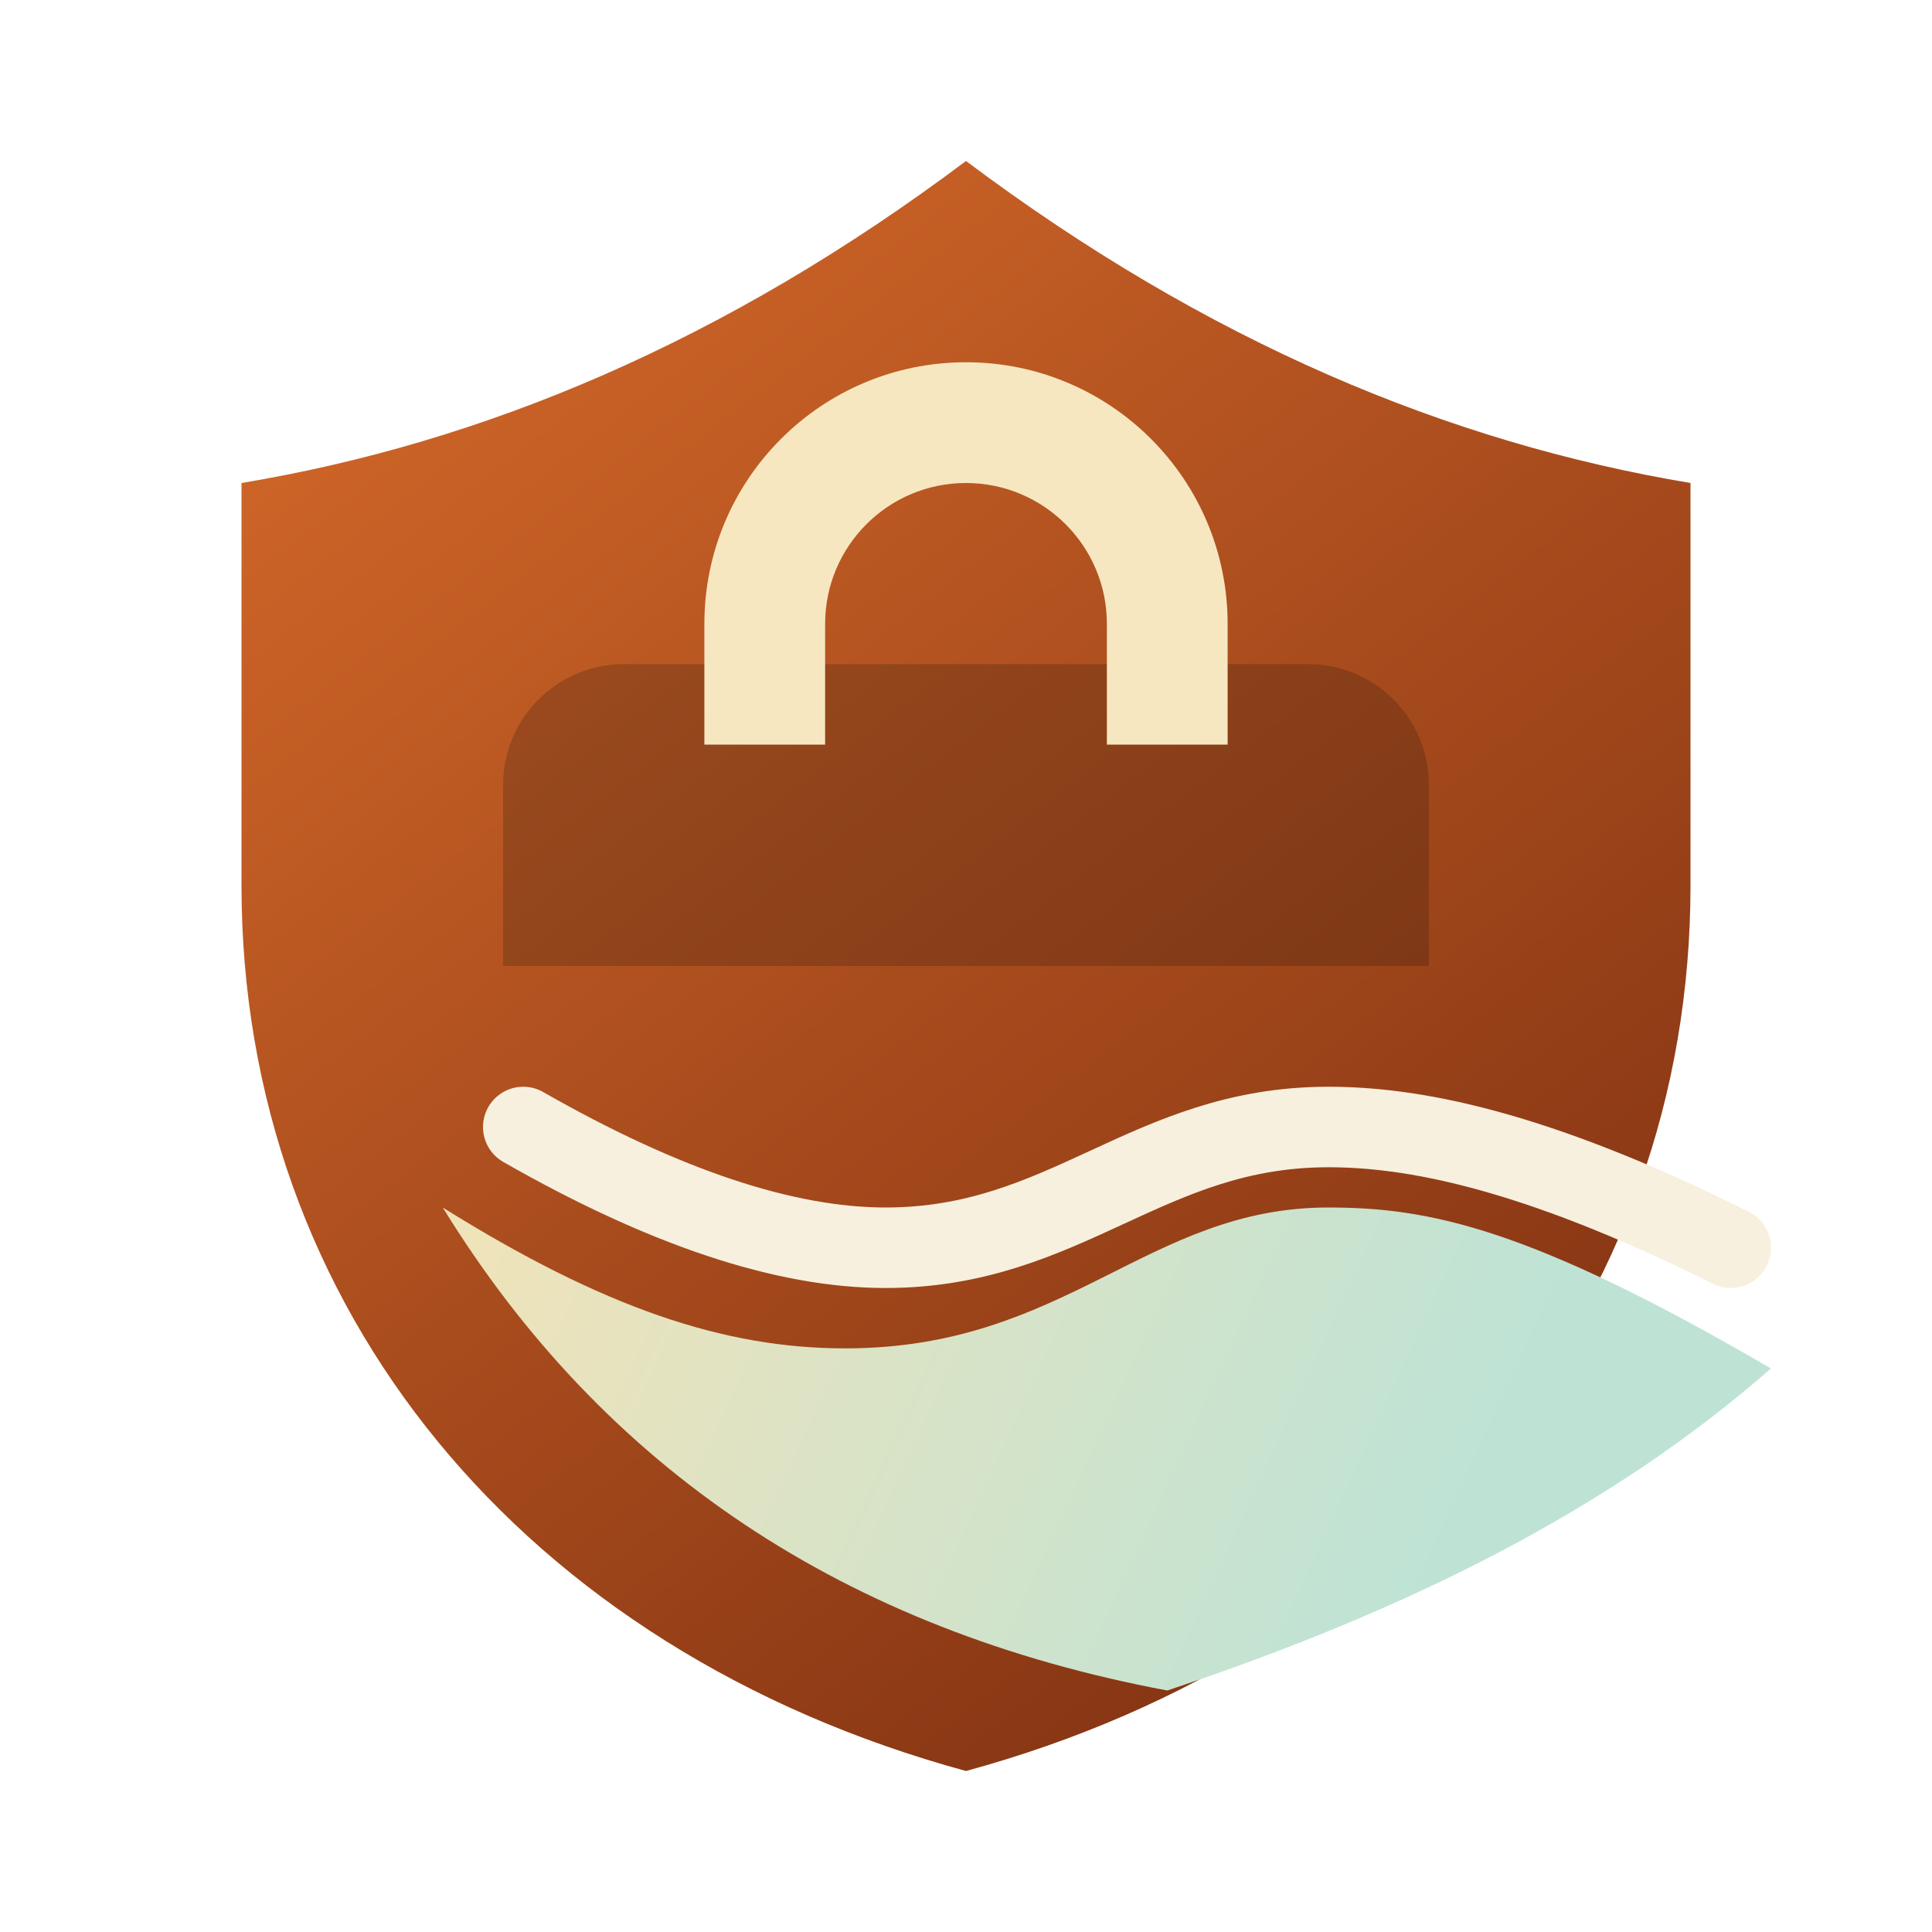
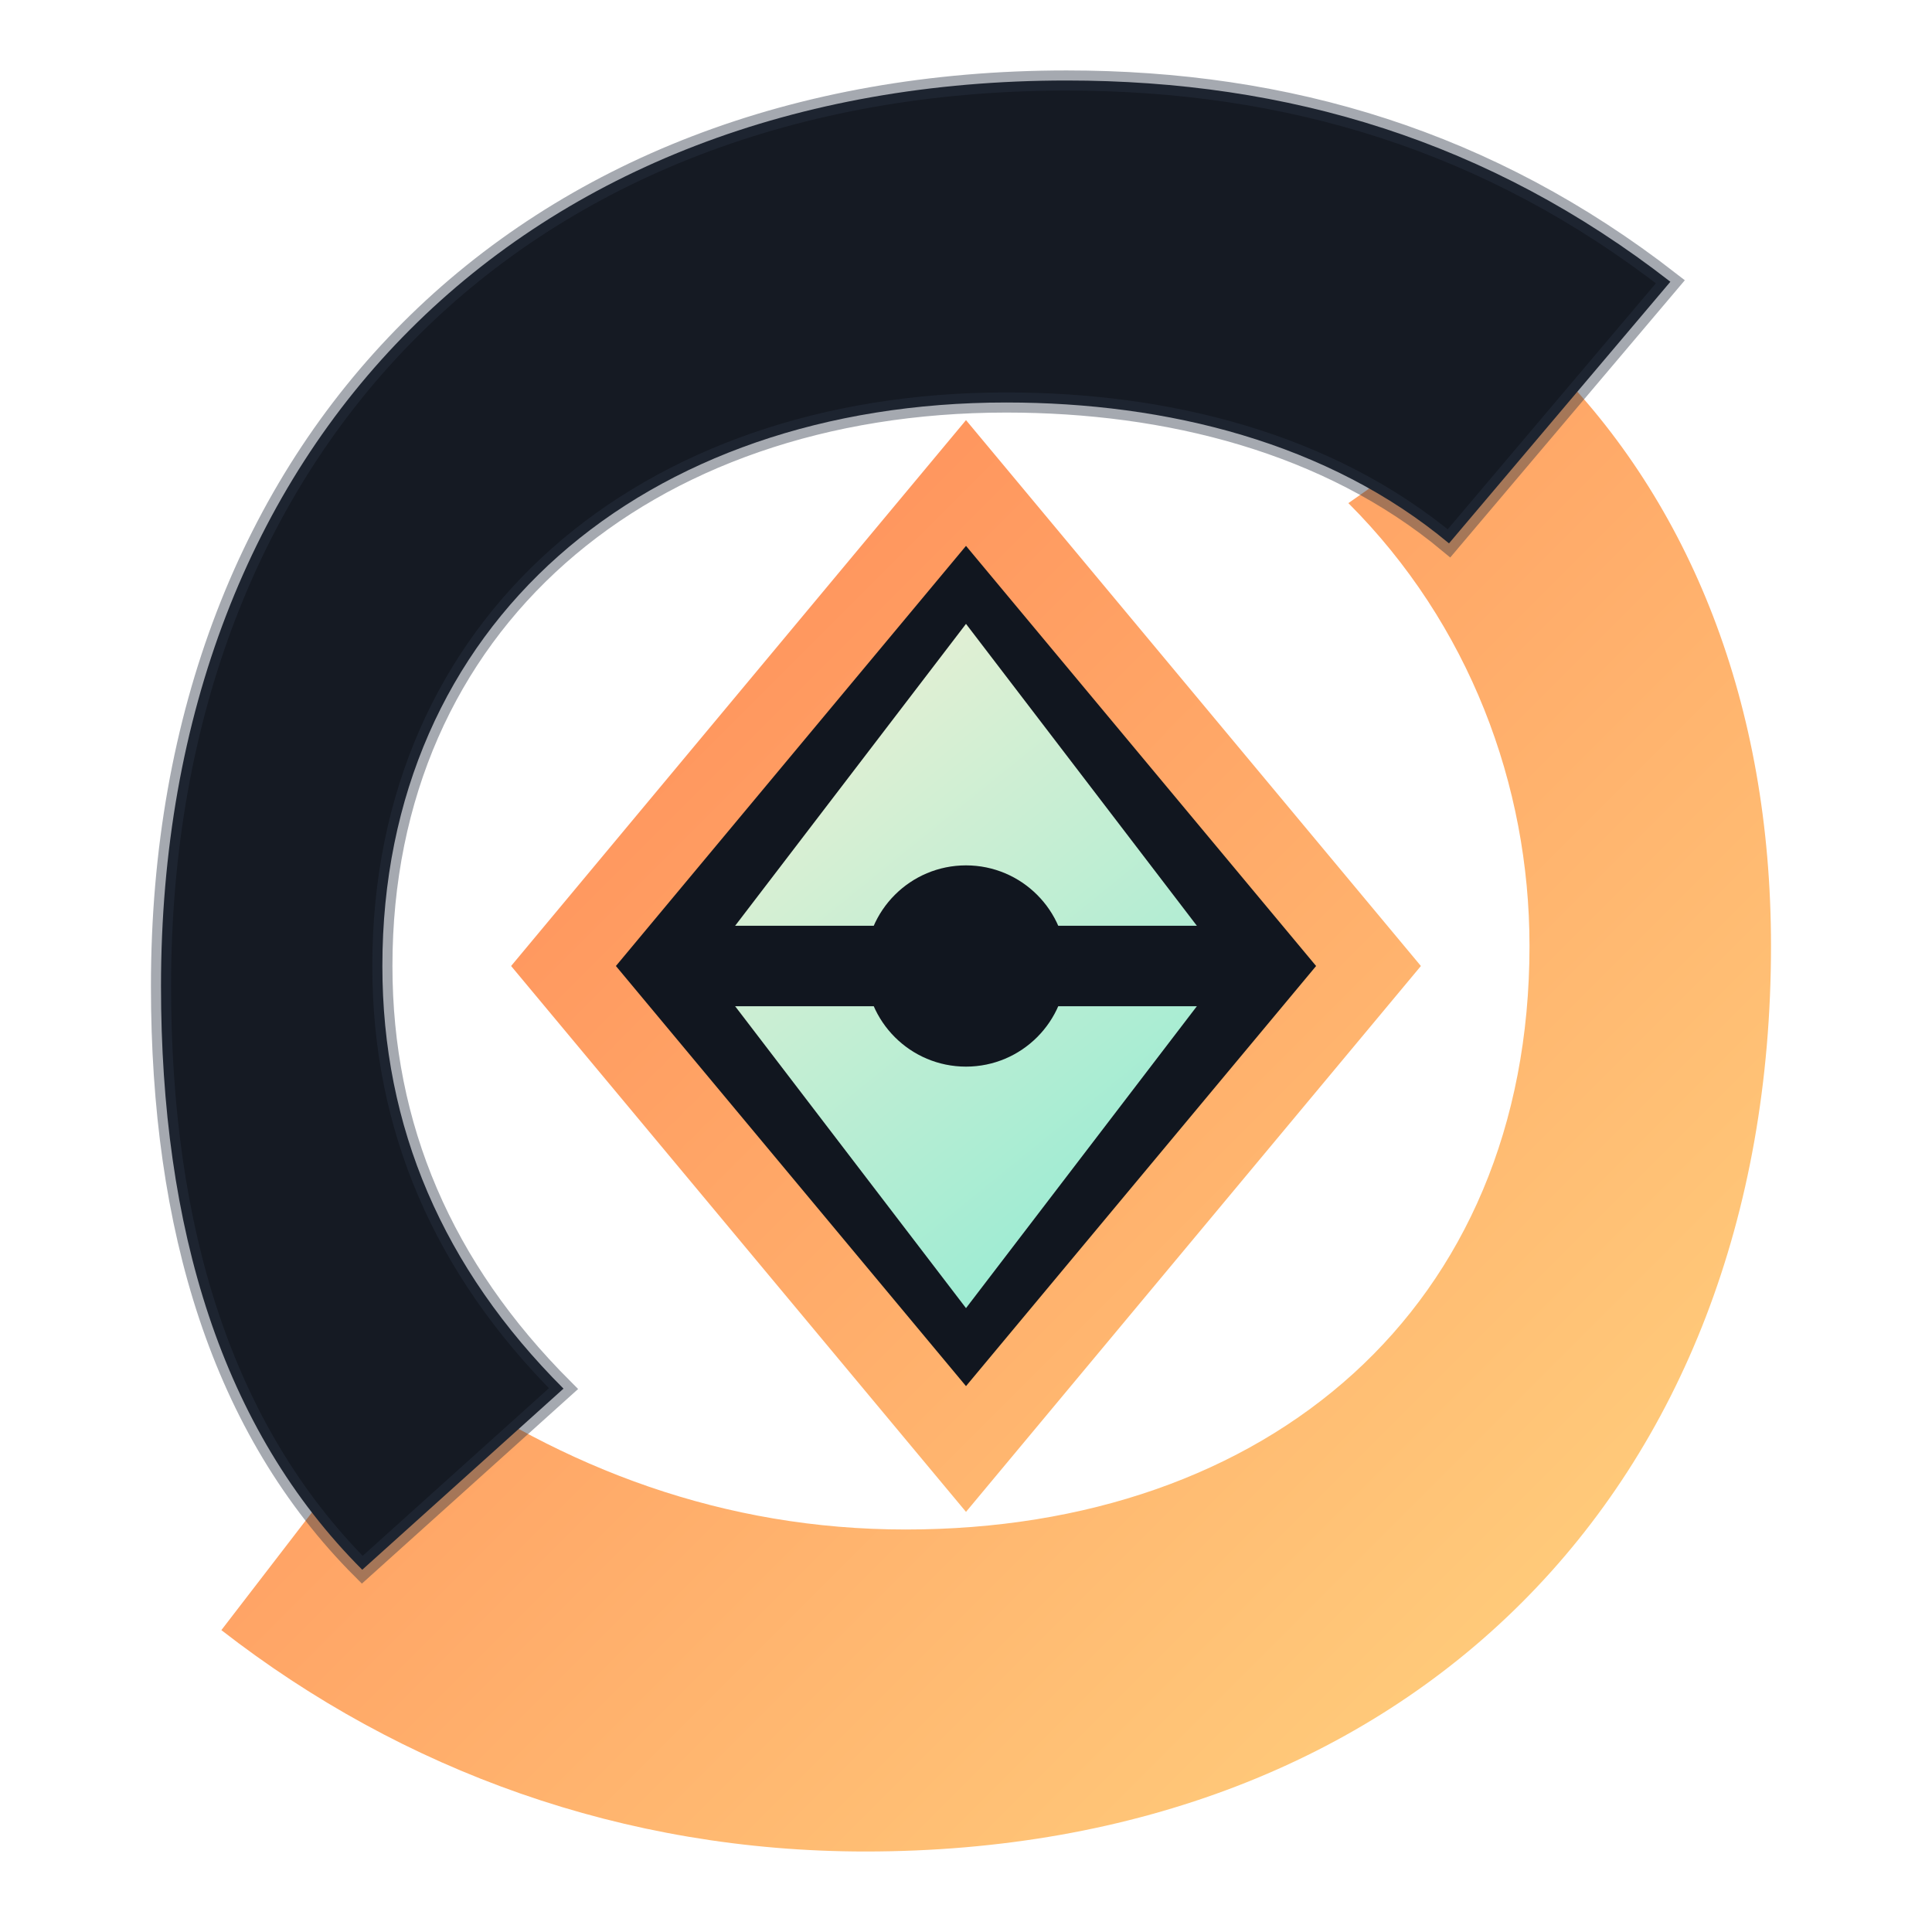
<svg xmlns="http://www.w3.org/2000/svg" width="96" height="96" viewBox="0 0 96 96" fill="none">
  <defs>
-     <linearGradient id="shield" x1="16" y1="8" x2="78" y2="88" gradientUnits="userSpaceOnUse">
-       <stop stop-color="#D66A2A" />
-       <stop offset="1" stop-color="#7A2D10" />
+     <linearGradient id="arc" x1="18" y1="18" x2="78" y2="78" gradientUnits="userSpaceOnUse">
+       <stop stop-color="#FF8354" />
+       <stop offset="1" stop-color="#FFCA7A" />
    </linearGradient>
-     <linearGradient id="river" x1="22" y1="48" x2="74" y2="72" gradientUnits="userSpaceOnUse">
-       <stop stop-color="#F6E3B6" />
-       <stop offset="1" stop-color="#BEE3D5" />
+     <linearGradient id="core" x1="32" y1="28" x2="66" y2="70" gradientUnits="userSpaceOnUse">
+       <stop stop-color="#FFF1D4" />
+       <stop offset="1" stop-color="#79EAD2" />
    </linearGradient>
  </defs>
-   <path d="M48 8c12 9 24 14 36 16v20c0 21-14 38-36 44C26 82 12 65 12 44V24c12-2 24-7 36-16Z" fill="url(#shield)" />
-   <path d="M31 33h34a6 6 0 0 1 6 6v9H25v-9a6 6 0 0 1 6-6Z" fill="#1F140C" fill-opacity=".22" />
-   <path d="M35 31a13 13 0 0 1 26 0v6h-6v-6a7 7 0 1 0-14 0v6h-6v-6Z" fill="#F7E7C0" />
-   <path d="M22 60c8 5 14 7 20 7 11 0 15-7 24-7 5 0 10 1 22 8-8 7-18 12-30 16-16-3-28-11-36-24Z" fill="url(#river)" />
-   <path d="M26 56c7 4 13 6 18 6 9 0 13-6 22-6 4 0 10 1 20 6" stroke="#F7F0DE" stroke-width="4" stroke-linecap="round" />
+   <path d="M77 18c7 7 11 17 11 29 0 27-18 45-45 45-12 0-23-4-32-11l10-13c7 5 15 8 24 8 18 0 31-11 31-29 0-8-3-16-9-22l10-7Z" fill="url(#arc)" />
+   <path d="M18 78C11 71 8 61 8 49 8 22 26 4 53 4c11 0 21 3 30 10L72 27c-6-5-14-7-22-7-18 0-31 11-31 28 0 8 3 15 9 21L18 78Z" fill="#151A23" stroke="#2A3443" stroke-opacity=".42" />
+   <path d="M48 24 68 48 48 72 28 48 48 24Z" fill="#11161F" stroke="url(#arc)" stroke-width="4" />
+   <path d="M48 31 61 48 48 65 35 48 48 31Z" fill="url(#core)" />
+   <path d="M36 48h24" stroke="#11161F" stroke-width="4" stroke-linecap="round" />
+   <circle cx="48" cy="48" r="5" fill="#11161F" />
</svg>
